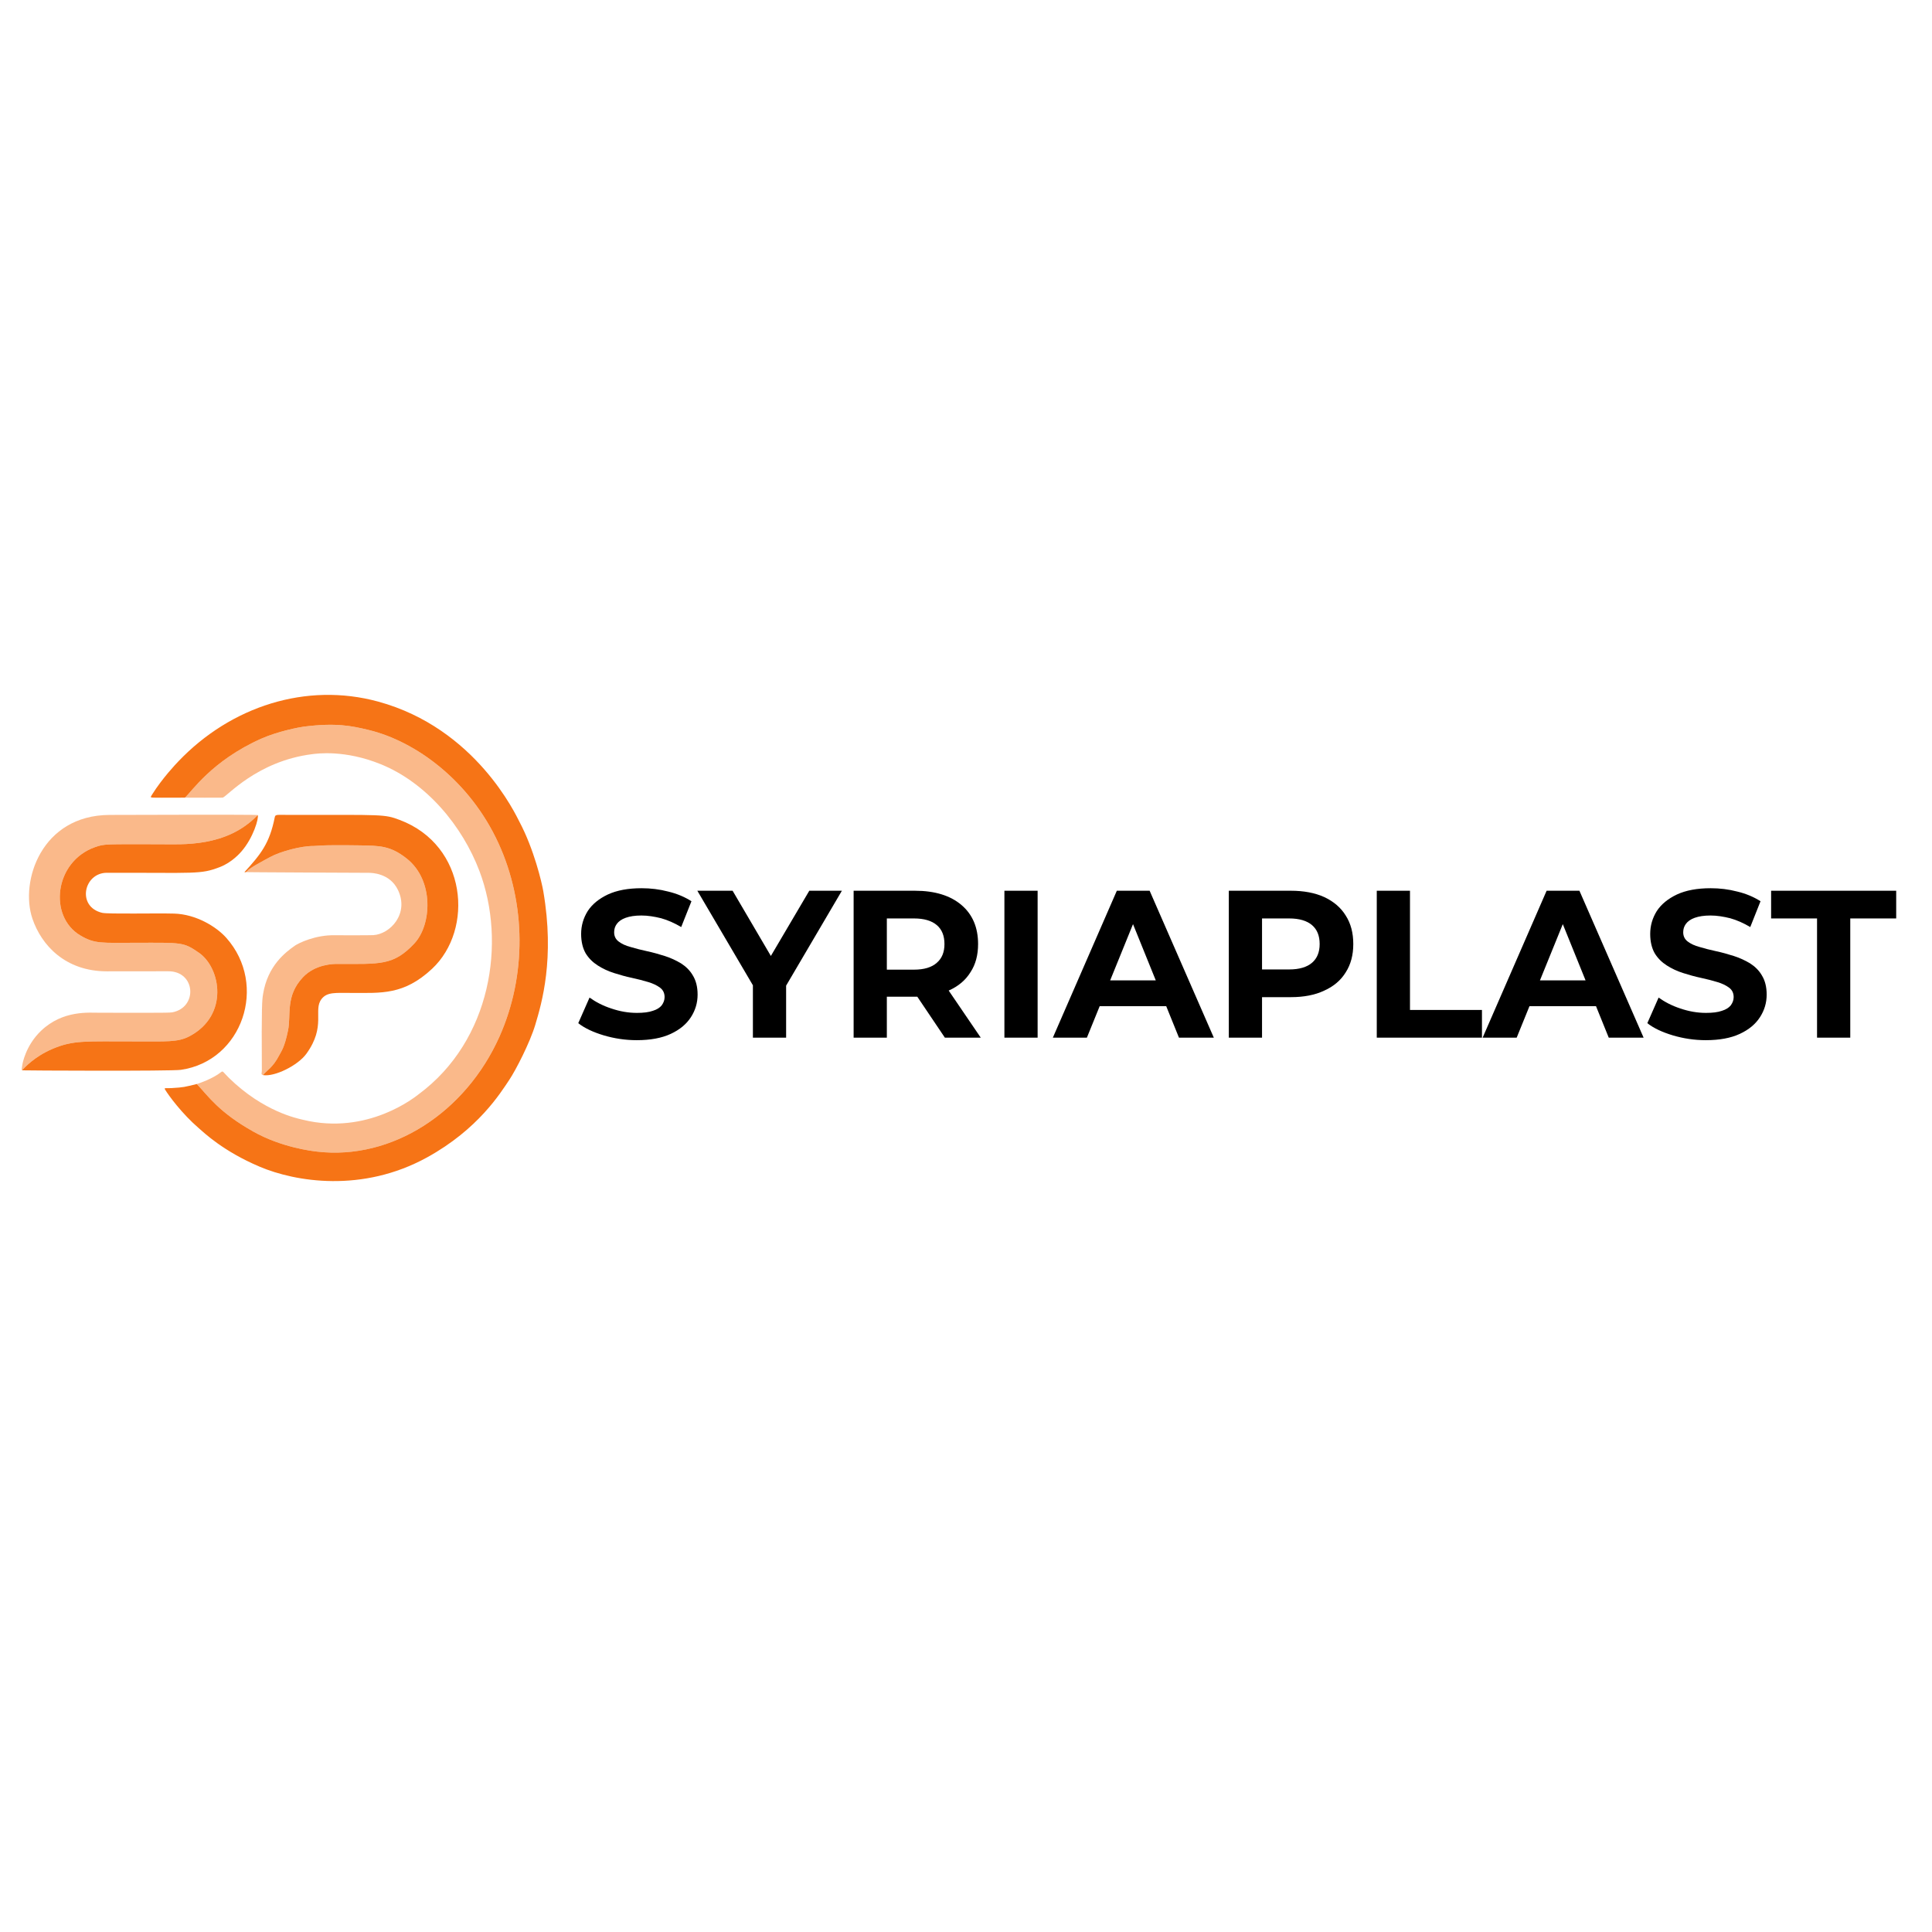
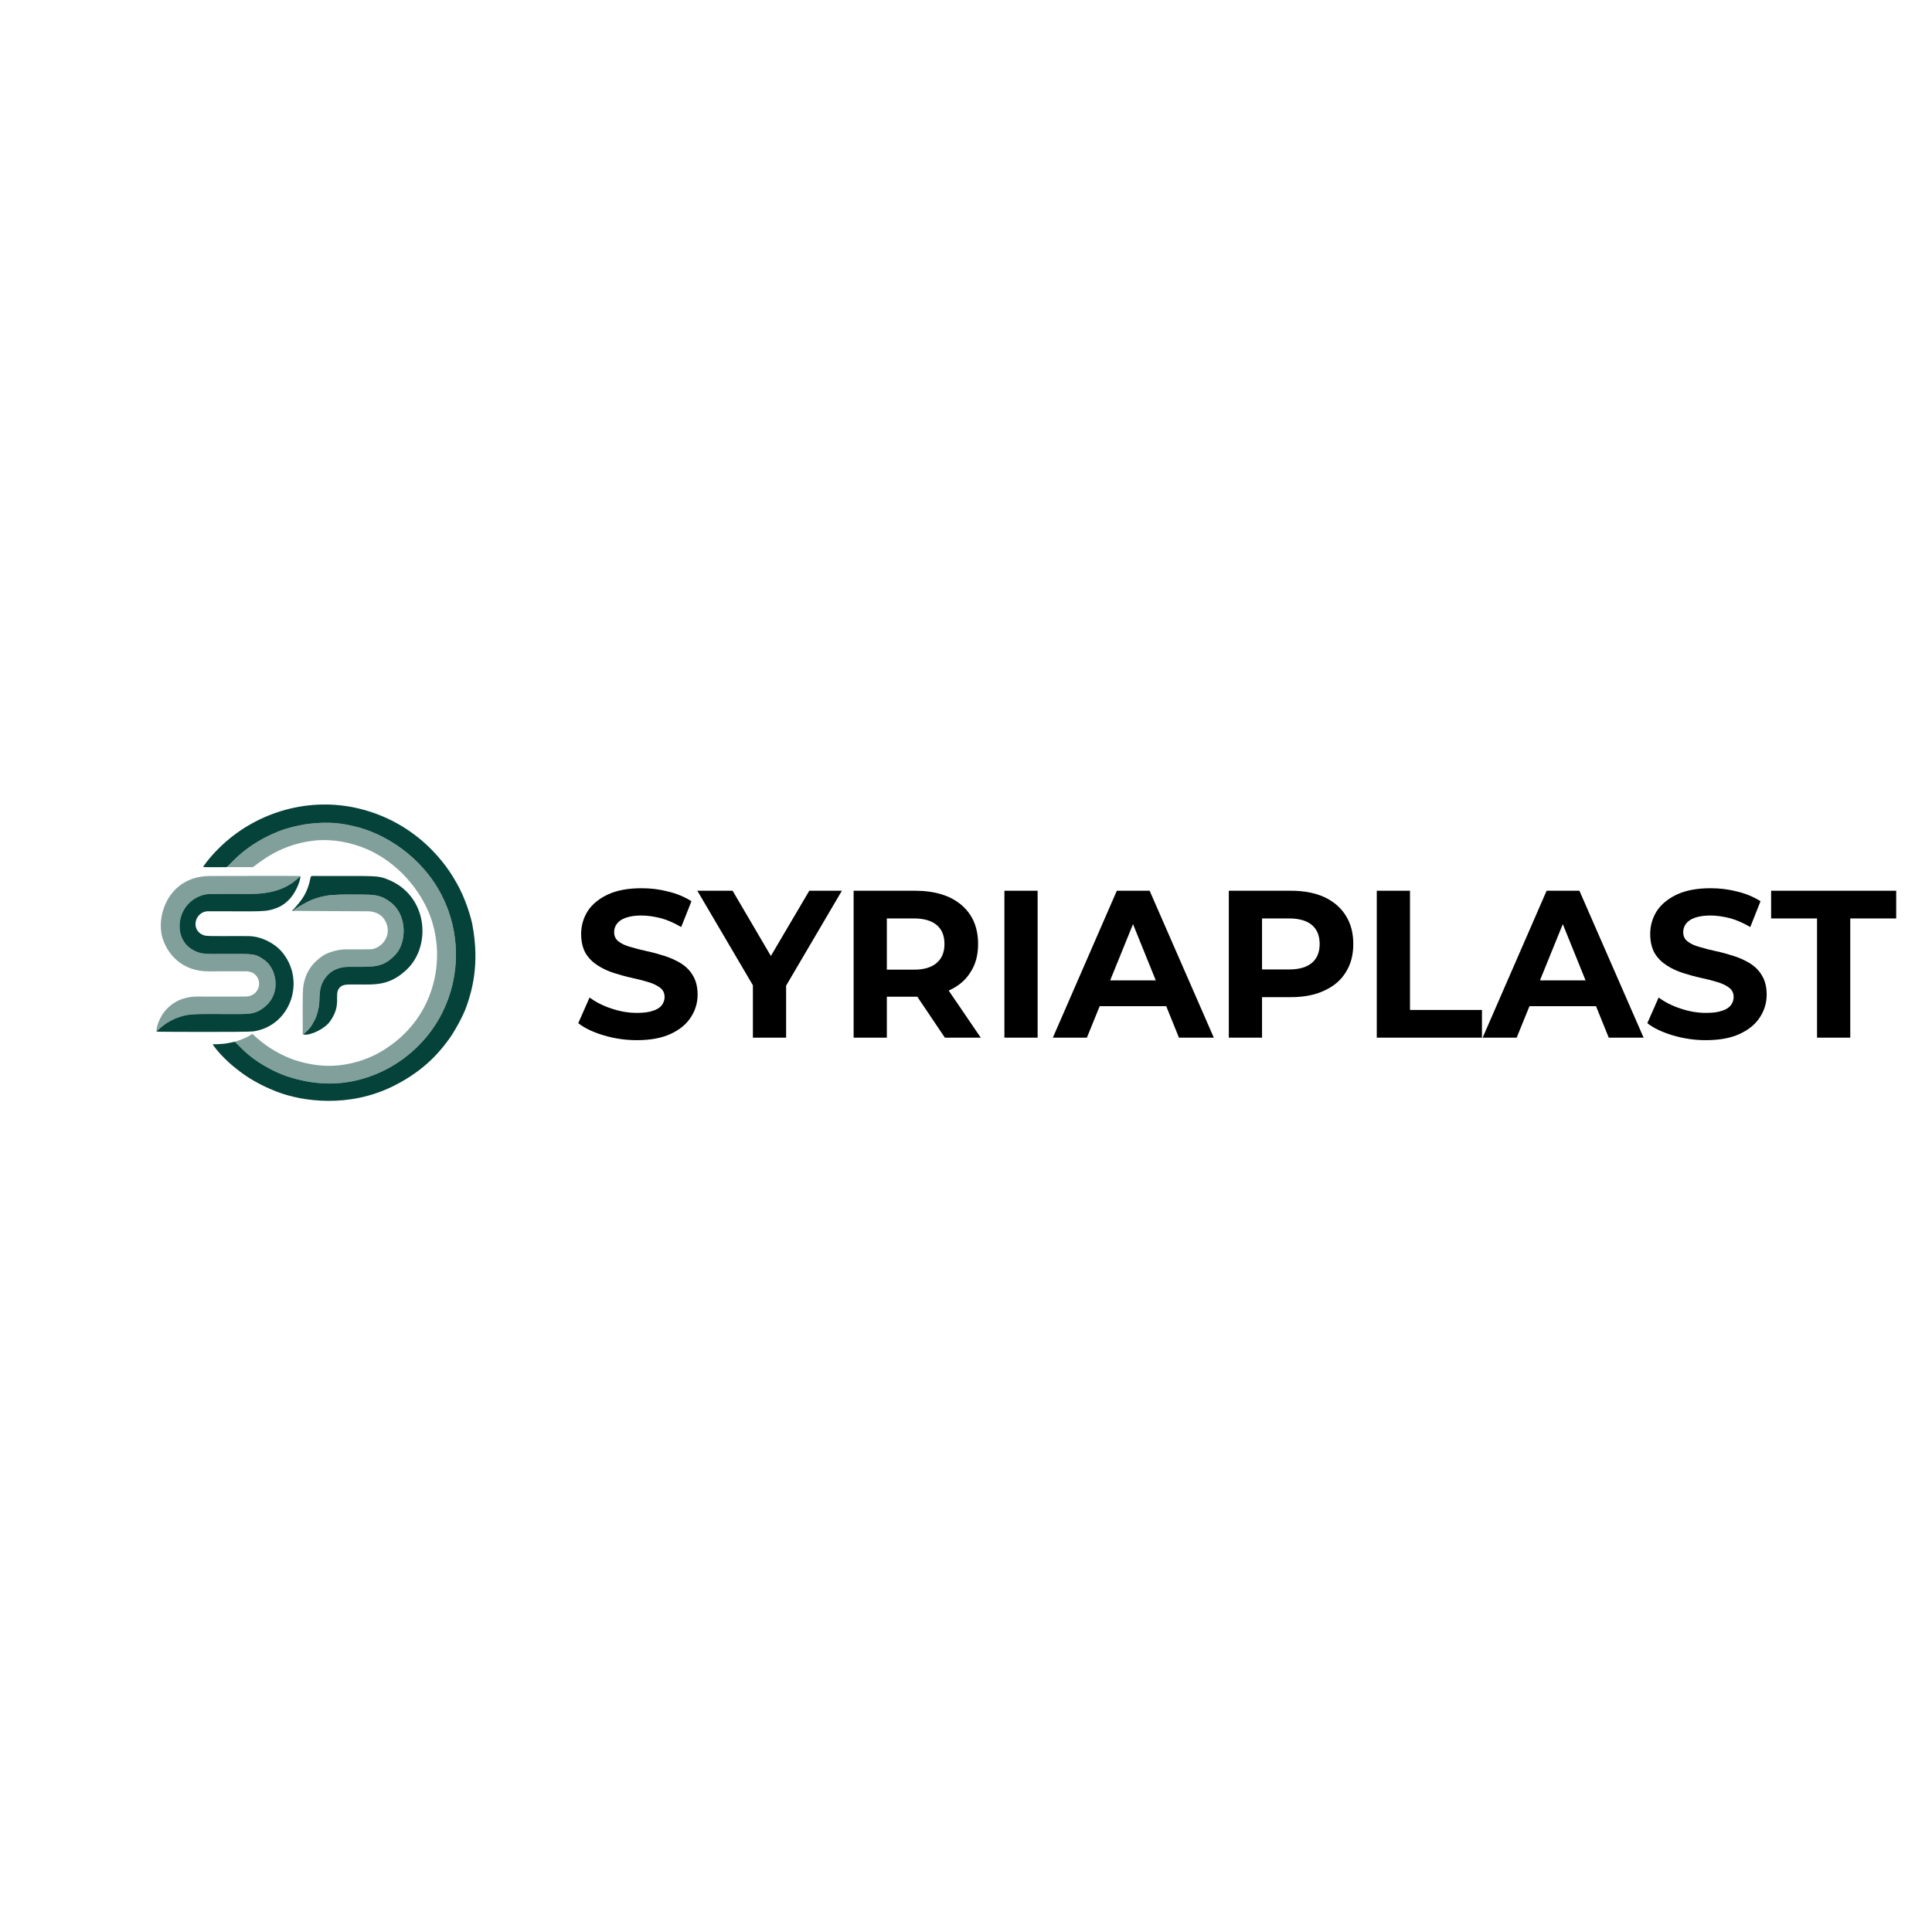
<svg xmlns="http://www.w3.org/2000/svg" width="100%" height="100%" viewBox="0 0 1024 1024" version="1.1" xml:space="preserve" style="fill-rule:evenodd;clip-rule:evenodd;stroke-linejoin:round;stroke-miterlimit:2;">
-   <g id="Logo" transform="matrix(0.356555,0,0,0.356555,-31.57994,320.9928)">
-     <path d="M363.504,285.444C360.784,285.459 341.015,285.566 329.5,285.541C313.441,285.506 313.015,285.447 312.798,284.453C312.691,283.962 314.587,280.946 314.769,280.656C330.013,256.396 350.176,235.244 353.63,231.621C431.934,149.477 544.054,113.65 650.47,142.598C796.186,182.236 855.647,311.748 860.746,321.374C882.36,362.172 893.936,411.443 896.186,424.557C913.385,524.775 893.919,590.978 884.172,623.397C876.254,649.733 855.245,690.654 845.331,705.393C832.645,724.253 799.59,778.323 723.363,820.244C627.133,873.166 527.641,856.513 474.68,834.086C420.321,811.067 391.815,783.47 384.178,776.891C358.956,755.162 339.332,728.292 333.893,719.317C332.097,716.352 335.158,717.674 343.479,717.188C362.584,716.07 362.507,715.584 381.172,711.138C398.35,729.394 414.017,753.157 465.252,781.913C507.429,805.585 552.551,810.763 560.481,811.673C671.229,824.382 780.778,753.548 831.164,640.366C871.18,550.478 870.786,443.349 829.645,353.431C787.115,260.476 706.628,201.691 636.415,184.799C611.035,178.693 588.007,173.906 540.534,179.841C533.73,180.692 501.396,186.846 476.686,197.89C403.03,230.807 372.951,277.259 363.504,285.444Z" style="fill:rgb(246,116,22);" />
-     <path d="M363.504,285.444C372.951,277.259 403.03,230.807 476.686,197.89C501.396,186.846 533.73,180.692 540.534,179.841C588.007,173.906 611.035,178.693 636.415,184.799C706.628,201.691 787.115,260.476 829.645,353.431C870.786,443.349 871.18,550.478 831.164,640.366C780.778,753.548 671.229,824.382 560.481,811.673C552.551,810.763 507.429,805.585 465.252,781.913C414.017,753.157 398.35,729.394 381.172,711.138C384.242,710.141 404.404,703.599 417.376,693.33C420.211,691.085 420.24,693.561 428.937,702.079C480.295,752.384 530.849,762.3 538.567,764.206C635.843,788.226 707.144,729.14 711.218,726.117C818.755,646.305 841.316,500.493 801.278,394.589C776.017,327.77 722.719,263.31 654.425,235.68C600.859,214.009 559.809,219.898 552.55,220.812C470.247,231.169 425.715,284.259 419.493,285.456C418.729,285.603 368.001,285.54 363.504,285.444Z" style="fill:rgb(246,116,22);fill-opacity:0.5;" />
-     <path d="M471.683,311.311C425.435,359.686 359.622,354.74 326.504,354.713C244.177,354.646 243.806,353.993 229.394,359.167C169.415,380.697 160.347,461.784 207.734,490.129C229.451,503.119 239.197,501.229 291.496,501.163C359.25,501.077 361.181,500.009 384.19,515.947C416.972,538.653 429.128,609.059 370.285,640.1C352.94,649.249 336.935,647.771 288.5,647.794C215.154,647.829 197.654,645.768 166.681,658.876C139.624,670.327 124.295,687.48 121.339,690.788C120.503,689.175 120.707,689.095 121.771,682.553C121.903,681.741 126.252,654.188 149.797,631.818C182.145,601.083 221.157,605.222 236.497,605.191C296.218,605.068 338.871,605.643 344.521,604.603C382.785,597.559 379.75,543.246 338.5,543.532C319.129,543.667 254.78,543.633 247.5,543.629C185.326,543.596 150.062,504.514 136.777,465.411C117.93,409.937 150.011,311.478 251.498,311.137C269.112,311.078 469.101,310.406 471.683,311.311Z" style="fill:rgb(246,116,22);fill-opacity:0.5;" />
-     <path d="M471.683,311.311C473.594,315.914 465.152,345.12 447.45,365.457C445.38,367.835 433.304,381.71 415.534,388.583C386.431,399.839 380.392,396.902 247.502,397.122C212.793,397.18 202.305,447.688 240.461,456.663C249.296,458.742 320.53,457.027 347.488,457.799C379.725,458.721 410.053,477.035 425.036,493.919C487.213,563.986 449.01,676.824 357.438,690.051C342.43,692.218 123.874,691.104 121.339,690.788C124.295,687.48 139.624,670.327 166.681,658.876C197.654,645.768 215.154,647.829 288.5,647.794C336.935,647.771 352.94,649.249 370.285,640.1C429.128,609.059 416.972,538.653 384.19,515.947C361.181,500.009 359.25,501.077 291.496,501.163C239.197,501.229 229.451,503.119 207.734,490.129C160.347,461.784 169.415,380.697 229.394,359.167C243.806,353.993 244.177,354.646 326.504,354.713C359.622,354.74 425.435,359.686 471.683,311.311Z" style="fill:rgb(246,116,22);" />
-     <path d="M452.021,396.113C475.836,369.889 489.239,353.863 496.996,314.606C497.92,309.927 499.837,311.131 521.501,311.119C659.189,311.04 659.897,310.042 682.5,318.499C783.233,356.191 793.195,481.607 730.821,539.868C688.77,579.146 655.184,575.7 611.499,575.734C587.545,575.753 574.945,574.09 566.661,584.627C553.535,601.321 573.869,624.822 544.016,666.134C531.46,683.509 496.802,700.767 479.514,697.859C484.519,691.243 494.109,687.174 503.993,667.737C506.604,662.603 511.426,657.257 516.73,631.544C521.489,608.469 512.553,580.617 538.662,552.665C557.39,532.615 585.127,532.614 589.499,532.614C653.638,532.613 673.212,535.48 704.362,502.369C730.443,474.646 734.065,408.26 693.119,375.956C668.878,356.831 653.158,356.838 622.502,356.392C559.897,355.482 559.944,357.42 554.504,357.339C536.589,357.072 505.016,365.456 489.805,373.934C479.773,379.525 479.657,379.214 469.731,384.986C468.696,385.588 461.874,389.555 457.145,393.088C456.683,393.434 457.036,393.68 456.5,393.945C456.321,394.033 454.204,396.885 452.021,396.113Z" style="fill:rgb(246,116,22);" />
-     <path d="M636.503,397.183C621.865,397.119 451.559,396.434 452.021,396.088C456.75,392.555 468.696,385.588 469.731,384.986C479.657,379.214 479.773,379.525 489.805,373.934C505.016,365.456 536.589,357.072 554.504,357.339C559.944,357.42 559.897,355.482 622.502,356.392C653.158,356.838 668.878,356.831 693.119,375.956C734.065,408.26 730.443,474.646 704.362,502.369C673.212,535.48 653.638,532.613 589.499,532.614C585.127,532.614 557.39,532.615 538.662,552.665C512.553,580.617 521.489,608.469 516.73,631.544C511.426,657.257 506.604,662.603 503.993,667.737C494.109,687.174 484.519,691.243 479.514,697.859C476.019,696.438 477.833,695.271 477.811,691.501C477.21,592.633 478.188,586.526 479.631,577.522C486.486,534.738 513.622,514.934 526.613,505.67C532.372,501.564 557.841,489.233 586.498,489.992C587.254,490.012 637.447,490.187 643.523,489.817C668.73,488.28 697.041,457.85 680.147,422.693C667.954,397.32 640.547,397.201 636.503,397.183Z" style="fill:rgb(246,116,22);fill-opacity:0.5;" />
-   </g>
  <g transform="matrix(0.35943,0,0,0.367901,-45.30496,248.8062)">
    <g transform="matrix(302.3669,0,0,302.3669,970.2968,818.6248)">
      <path d="M0.313,0.012C0.257,0.012 0.204,0.004 0.152,-0.011C0.101,-0.026 0.059,-0.045 0.028,-0.069L0.083,-0.191C0.113,-0.17 0.148,-0.152 0.189,-0.139C0.231,-0.125 0.272,-0.118 0.314,-0.118C0.346,-0.118 0.372,-0.121 0.392,-0.128C0.412,-0.134 0.426,-0.143 0.435,-0.154C0.444,-0.166 0.449,-0.179 0.449,-0.193C0.449,-0.212 0.442,-0.227 0.427,-0.238C0.412,-0.249 0.393,-0.258 0.369,-0.265C0.345,-0.272 0.318,-0.279 0.289,-0.285C0.26,-0.291 0.231,-0.299 0.202,-0.308C0.173,-0.317 0.147,-0.329 0.123,-0.344C0.099,-0.359 0.079,-0.378 0.064,-0.402C0.05,-0.426 0.042,-0.457 0.042,-0.494C0.042,-0.534 0.053,-0.57 0.074,-0.603C0.096,-0.636 0.129,-0.662 0.172,-0.682C0.216,-0.702 0.271,-0.712 0.337,-0.712C0.381,-0.712 0.424,-0.707 0.467,-0.696C0.51,-0.686 0.548,-0.67 0.58,-0.65L0.53,-0.527C0.497,-0.546 0.465,-0.56 0.432,-0.569C0.399,-0.577 0.367,-0.582 0.336,-0.582C0.304,-0.582 0.279,-0.578 0.259,-0.571C0.239,-0.564 0.225,-0.554 0.216,-0.542C0.207,-0.53 0.203,-0.517 0.203,-0.502C0.203,-0.484 0.21,-0.469 0.225,-0.458C0.24,-0.447 0.259,-0.438 0.283,-0.432C0.307,-0.425 0.334,-0.418 0.363,-0.412C0.392,-0.406 0.421,-0.398 0.45,-0.389C0.479,-0.38 0.505,-0.368 0.529,-0.354C0.553,-0.339 0.573,-0.32 0.587,-0.296C0.602,-0.272 0.61,-0.242 0.61,-0.205C0.61,-0.166 0.599,-0.13 0.577,-0.097C0.555,-0.064 0.523,-0.038 0.479,-0.018C0.435,0.002 0.38,0.012 0.313,0.012Z" style="fill-rule:nonzero;" />
    </g>
    <g transform="matrix(302.3669,0,0,302.3669,1158.578,818.6248)">
      <path d="M0.257,-0L0.257,-0.286L0.294,-0.188L-0.014,-0.7L0.158,-0.7L0.394,-0.307L0.295,-0.307L0.532,-0.7L0.691,-0.7L0.383,-0.188L0.419,-0.286L0.419,-0L0.257,-0Z" style="fill-rule:nonzero;" />
    </g>
    <g transform="matrix(302.3669,0,0,302.3669,1359.715,818.6248)">
      <path d="M0.083,-0L0.083,-0.7L0.382,-0.7C0.479,-0.7 0.555,-0.677 0.609,-0.632C0.663,-0.587 0.69,-0.525 0.69,-0.446C0.69,-0.394 0.678,-0.349 0.653,-0.312C0.629,-0.274 0.594,-0.245 0.548,-0.225C0.503,-0.205 0.448,-0.195 0.386,-0.195L0.173,-0.195L0.245,-0.266L0.245,-0L0.083,-0ZM0.528,-0L0.353,-0.254L0.526,-0.254L0.703,-0L0.528,-0ZM0.245,-0.248L0.173,-0.324L0.377,-0.324C0.427,-0.324 0.464,-0.335 0.489,-0.357C0.514,-0.378 0.526,-0.408 0.526,-0.446C0.526,-0.485 0.514,-0.515 0.489,-0.536C0.464,-0.557 0.427,-0.568 0.377,-0.568L0.173,-0.568L0.245,-0.645L0.245,-0.248Z" style="fill-rule:nonzero;" />
    </g>
    <g transform="matrix(302.3669,0,0,302.3669,1582.059,818.6248)">
      <rect x="0.083" y="-0.7" width="0.162" height="0.7" style="fill-rule:nonzero;" />
    </g>
    <g transform="matrix(302.3669,0,0,302.3669,1681.32,818.6248)">
      <path d="M-0.009,-0L0.303,-0.7L0.463,-0.7L0.776,-0L0.606,-0L0.35,-0.618L0.414,-0.618L0.157,-0L-0.009,-0ZM0.147,-0.15L0.19,-0.273L0.55,-0.273L0.594,-0.15L0.147,-0.15Z" style="fill-rule:nonzero;" />
    </g>
    <g transform="matrix(302.3669,0,0,302.3669,1912.986,818.6248)">
      <path d="M0.083,-0L0.083,-0.7L0.386,-0.7C0.448,-0.7 0.503,-0.69 0.548,-0.67C0.594,-0.649 0.629,-0.62 0.653,-0.582C0.678,-0.544 0.69,-0.499 0.69,-0.446C0.69,-0.394 0.678,-0.349 0.653,-0.311C0.629,-0.273 0.594,-0.244 0.548,-0.224C0.503,-0.203 0.448,-0.193 0.386,-0.193L0.173,-0.193L0.245,-0.266L0.245,-0L0.083,-0ZM0.245,-0.248L0.173,-0.325L0.377,-0.325C0.427,-0.325 0.464,-0.336 0.489,-0.357C0.514,-0.378 0.526,-0.408 0.526,-0.446C0.526,-0.485 0.514,-0.515 0.489,-0.536C0.464,-0.557 0.427,-0.568 0.377,-0.568L0.173,-0.568L0.245,-0.645L0.245,-0.248Z" style="fill-rule:nonzero;" />
    </g>
    <g transform="matrix(302.3669,0,0,302.3669,2131.154,818.6248)">
      <path d="M0.083,-0L0.083,-0.7L0.245,-0.7L0.245,-0.132L0.596,-0.132L0.596,-0L0.083,-0Z" style="fill-rule:nonzero;" />
    </g>
    <g transform="matrix(302.3669,0,0,302.3669,2315.092,818.6248)">
      <path d="M-0.009,-0L0.303,-0.7L0.463,-0.7L0.776,-0L0.606,-0L0.35,-0.618L0.414,-0.618L0.157,-0L-0.009,-0ZM0.147,-0.15L0.19,-0.273L0.55,-0.273L0.594,-0.15L0.147,-0.15Z" style="fill-rule:nonzero;" />
    </g>
    <g transform="matrix(302.3669,0,0,302.3669,2546.758,818.6248)">
      <path d="M0.313,0.012C0.257,0.012 0.204,0.004 0.152,-0.011C0.101,-0.026 0.059,-0.045 0.028,-0.069L0.083,-0.191C0.113,-0.17 0.148,-0.152 0.189,-0.139C0.231,-0.125 0.272,-0.118 0.314,-0.118C0.346,-0.118 0.372,-0.121 0.392,-0.128C0.412,-0.134 0.426,-0.143 0.435,-0.154C0.444,-0.166 0.449,-0.179 0.449,-0.193C0.449,-0.212 0.442,-0.227 0.427,-0.238C0.412,-0.249 0.393,-0.258 0.369,-0.265C0.345,-0.272 0.318,-0.279 0.289,-0.285C0.26,-0.291 0.231,-0.299 0.202,-0.308C0.173,-0.317 0.147,-0.329 0.123,-0.344C0.099,-0.359 0.079,-0.378 0.064,-0.402C0.05,-0.426 0.042,-0.457 0.042,-0.494C0.042,-0.534 0.053,-0.57 0.074,-0.603C0.096,-0.636 0.129,-0.662 0.172,-0.682C0.216,-0.702 0.271,-0.712 0.337,-0.712C0.381,-0.712 0.424,-0.707 0.467,-0.696C0.51,-0.686 0.548,-0.67 0.58,-0.65L0.53,-0.527C0.497,-0.546 0.465,-0.56 0.432,-0.569C0.399,-0.577 0.367,-0.582 0.336,-0.582C0.304,-0.582 0.279,-0.578 0.259,-0.571C0.239,-0.564 0.225,-0.554 0.216,-0.542C0.207,-0.53 0.203,-0.517 0.203,-0.502C0.203,-0.484 0.21,-0.469 0.225,-0.458C0.24,-0.447 0.259,-0.438 0.283,-0.432C0.307,-0.425 0.334,-0.418 0.363,-0.412C0.392,-0.406 0.421,-0.398 0.45,-0.389C0.479,-0.38 0.505,-0.368 0.529,-0.354C0.553,-0.339 0.573,-0.32 0.587,-0.296C0.602,-0.272 0.61,-0.242 0.61,-0.205C0.61,-0.166 0.599,-0.13 0.577,-0.097C0.555,-0.064 0.523,-0.038 0.479,-0.018C0.435,0.002 0.38,0.012 0.313,0.012Z" style="fill-rule:nonzero;" />
    </g>
    <g transform="matrix(302.3669,0,0,302.3669,2736.551,818.6248)">
      <path d="M0.228,-0L0.228,-0.568L0.004,-0.568L0.004,-0.7L0.614,-0.7L0.614,-0.568L0.39,-0.568L0.39,-0L0.228,-0Z" style="fill-rule:nonzero;" />
    </g>
    <g transform="matrix(302.3669,0,0,302.3669,2923.352,818.6248)">
        </g>
  </g>
+   <g transform="matrix(0.2125,0,0,0.2125,167.8722,504.0568)">
+     <g transform="matrix(1,0,0,1,-400,-400)">
+       <g id="Logo" transform="matrix(1.022746,0,0,1.022746,-123.5709,-105.2924)">
+         <g transform="matrix(1.124242,0,0,1,-116.268,4.074)">
+           <path d="M363.504,285.444C360.784,285.459 341.015,285.566 329.5,285.541C313.441,285.506 313.015,285.447 312.798,284.453C312.691,283.962 314.587,280.946 314.769,280.656C330.013,256.396 350.176,235.244 353.63,231.621C431.934,149.477 544.054,113.65 650.47,142.598C796.186,182.236 855.647,311.748 860.746,321.374C882.36,362.172 893.936,411.443 896.186,424.557C913.385,524.775 893.919,590.978 884.172,623.397C876.254,649.733 855.245,690.654 845.331,705.393C832.645,724.253 799.59,778.323 723.363,820.244C627.133,873.166 527.641,856.513 474.68,834.086C420.321,811.067 391.815,783.47 384.178,776.891C358.956,755.162 339.332,728.292 333.893,719.317C332.097,716.352 335.158,717.674 343.479,717.188C362.584,716.07 362.507,715.584 381.172,711.138C398.35,729.394 414.017,753.157 465.252,781.913C507.429,805.585 552.551,810.763 560.481,811.673C671.229,824.382 780.778,753.548 831.164,640.366C871.18,550.478 870.786,443.349 829.645,353.431C787.115,260.476 706.628,201.691 636.415,184.799C611.035,178.693 588.007,173.906 540.534,179.841C533.73,180.692 501.396,186.846 476.686,197.89C403.03,230.807 372.951,277.259 363.504,285.444Z" style="fill:rgb(5,66,57);" />
+         </g>
+         <g transform="matrix(1.124242,0,0,1,-116.268,4.074)">
+           <path d="M363.504,285.444C372.951,277.259 403.03,230.807 476.686,197.89C501.396,186.846 533.73,180.692 540.534,179.841C588.007,173.906 611.035,178.693 636.415,184.799C706.628,201.691 787.115,260.476 829.645,353.431C870.786,443.349 871.18,550.478 831.164,640.366C780.778,753.548 671.229,824.382 560.481,811.673C552.551,810.763 507.429,805.585 465.252,781.913C414.017,753.157 398.35,729.394 381.172,711.138C384.242,710.141 404.404,703.599 417.376,693.33C420.211,691.085 420.24,693.561 428.937,702.079C480.295,752.384 530.849,762.3 538.567,764.206C635.843,788.226 707.144,729.14 711.218,726.117C818.755,646.305 841.316,500.493 801.278,394.589C776.017,327.77 722.719,263.31 654.425,235.68C600.859,214.009 559.809,219.898 552.55,220.812C470.247,231.169 425.715,284.259 419.493,285.456C418.729,285.603 368.001,285.54 363.504,285.444Z" style="fill:rgb(5,66,57);fill-opacity:0.5;" />
+         </g>
+         <path d="M471.683,311.311C425.435,359.686 359.622,354.74 326.504,354.713C244.177,354.646 243.806,353.993 229.394,359.167C169.415,380.697 160.347,461.784 207.734,490.129C229.451,503.119 239.197,501.229 291.496,501.163C359.25,501.077 361.181,500.009 384.19,515.947C416.972,538.653 429.128,609.059 370.285,640.1C352.94,649.249 336.935,647.771 288.5,647.794C215.154,647.829 197.654,645.768 166.681,658.876C139.624,670.327 124.295,687.48 121.339,690.788C120.503,689.175 120.707,689.095 121.771,682.553C121.903,681.741 126.252,654.188 149.797,631.818C182.145,601.083 221.157,605.222 236.497,605.191C296.218,605.068 338.871,605.643 344.521,604.603C382.785,597.559 379.75,543.246 338.5,543.532C319.129,543.667 254.78,543.633 247.5,543.629C185.326,543.596 150.062,504.514 136.777,465.411C117.93,409.937 150.011,311.478 251.498,311.137C269.112,311.078 469.101,310.406 471.683,311.311Z" style="fill:rgb(5,66,57);fill-opacity:0.5;" />
+         <path d="M471.683,311.311C473.594,315.914 465.152,345.12 447.45,365.457C445.38,367.835 433.304,381.71 415.534,388.583C386.431,399.839 380.392,396.902 247.502,397.122C212.793,397.18 202.305,447.688 240.461,456.663C249.296,458.742 320.53,457.027 347.488,457.799C379.725,458.721 410.053,477.035 425.036,493.919C487.213,563.986 449.01,676.824 357.438,690.051C342.43,692.218 123.874,691.104 121.339,690.788C124.295,687.48 139.624,670.327 166.681,658.876C197.654,645.768 215.154,647.829 288.5,647.794C336.935,647.771 352.94,649.249 370.285,640.1C429.128,609.059 416.972,538.653 384.19,515.947C361.181,500.009 359.25,501.077 291.496,501.163C239.197,501.229 229.451,503.119 207.734,490.129C160.347,461.784 169.415,380.697 229.394,359.167C243.806,353.993 244.177,354.646 326.504,354.713C359.622,354.74 425.435,359.686 471.683,311.311Z" style="fill:rgb(5,66,57);" />
+         <path d="M452.021,396.113C475.836,369.889 489.239,353.863 496.996,314.606C497.92,309.927 499.837,311.131 521.501,311.119C659.189,311.04 659.897,310.042 682.5,318.499C783.233,356.191 793.195,481.607 730.821,539.868C688.77,579.146 655.184,575.7 611.499,575.734C587.545,575.753 574.945,574.09 566.661,584.627C553.535,601.321 573.869,624.822 544.016,666.134C531.46,683.509 496.802,700.767 479.514,697.859C484.519,691.243 494.109,687.174 503.993,667.737C506.604,662.603 511.426,657.257 516.73,631.544C521.489,608.469 512.553,580.617 538.662,552.665C557.39,532.615 585.127,532.614 589.499,532.614C653.638,532.613 673.212,535.48 704.362,502.369C730.443,474.646 734.065,408.26 693.119,375.956C668.878,356.831 653.158,356.838 622.502,356.392C559.897,355.482 559.944,357.42 554.504,357.339C536.589,357.072 505.016,365.456 489.805,373.934C479.773,379.525 479.657,379.214 469.731,384.986C468.696,385.588 461.874,389.555 457.145,393.088C456.683,393.434 457.036,393.68 456.5,393.945C456.321,394.033 454.204,396.885 452.021,396.113Z" style="fill:rgb(5,66,57);" />
+         <path d="M636.503,397.183C621.865,397.119 451.559,396.434 452.021,396.088C456.75,392.555 468.696,385.588 469.731,384.986C479.657,379.214 479.773,379.525 489.805,373.934C505.016,365.456 536.589,357.072 554.504,357.339C559.944,357.42 559.897,355.482 622.502,356.392C653.158,356.838 668.878,356.831 693.119,375.956C734.065,408.26 730.443,474.646 704.362,502.369C673.212,535.48 653.638,532.613 589.499,532.614C585.127,532.614 557.39,532.615 538.662,552.665C512.553,580.617 521.489,608.469 516.73,631.544C511.426,657.257 506.604,662.603 503.993,667.737C494.109,687.174 484.519,691.243 479.514,697.859C476.019,696.438 477.833,695.271 477.811,691.501C477.21,592.633 478.188,586.526 479.631,577.522C486.486,534.738 513.622,514.934 526.613,505.67C532.372,501.564 557.841,489.233 586.498,489.992C587.254,490.012 637.447,490.187 643.523,489.817C668.73,488.28 697.041,457.85 680.147,422.693C667.954,397.32 640.547,397.201 636.503,397.183Z" style="fill:rgb(5,66,57);fill-opacity:0.5;" />
+       </g>
+     </g>
+   </g>
</svg>
